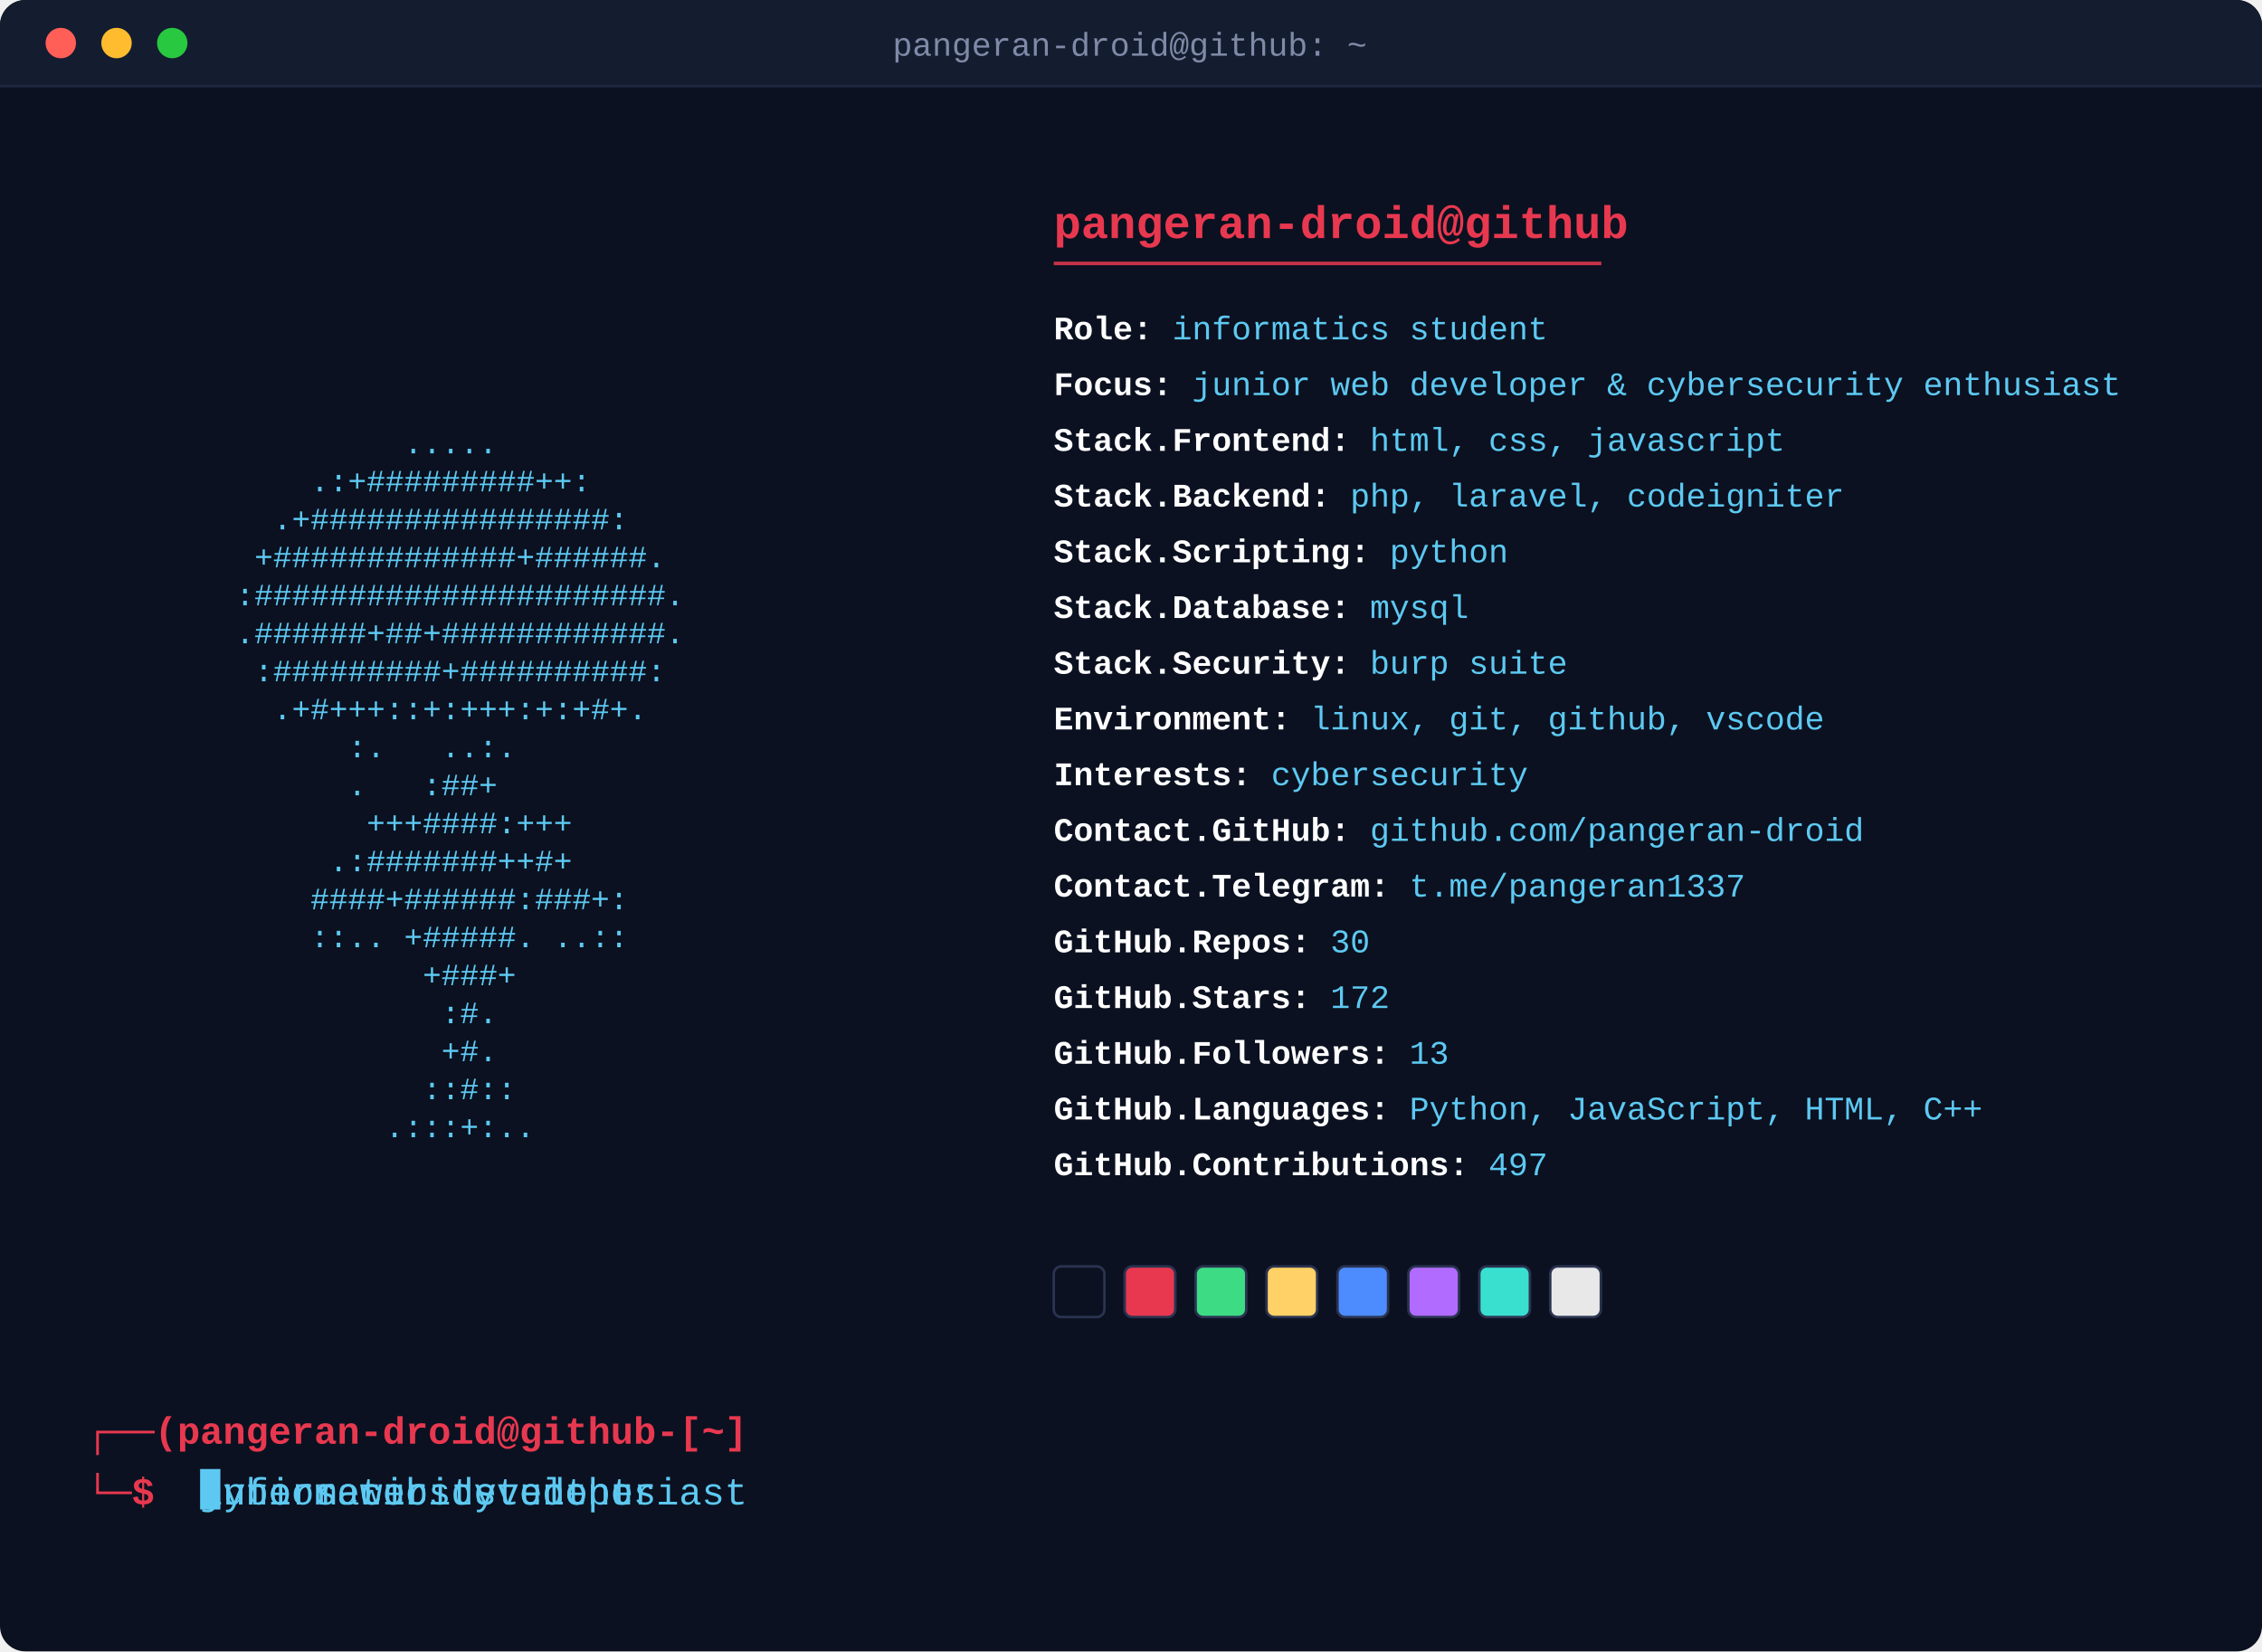
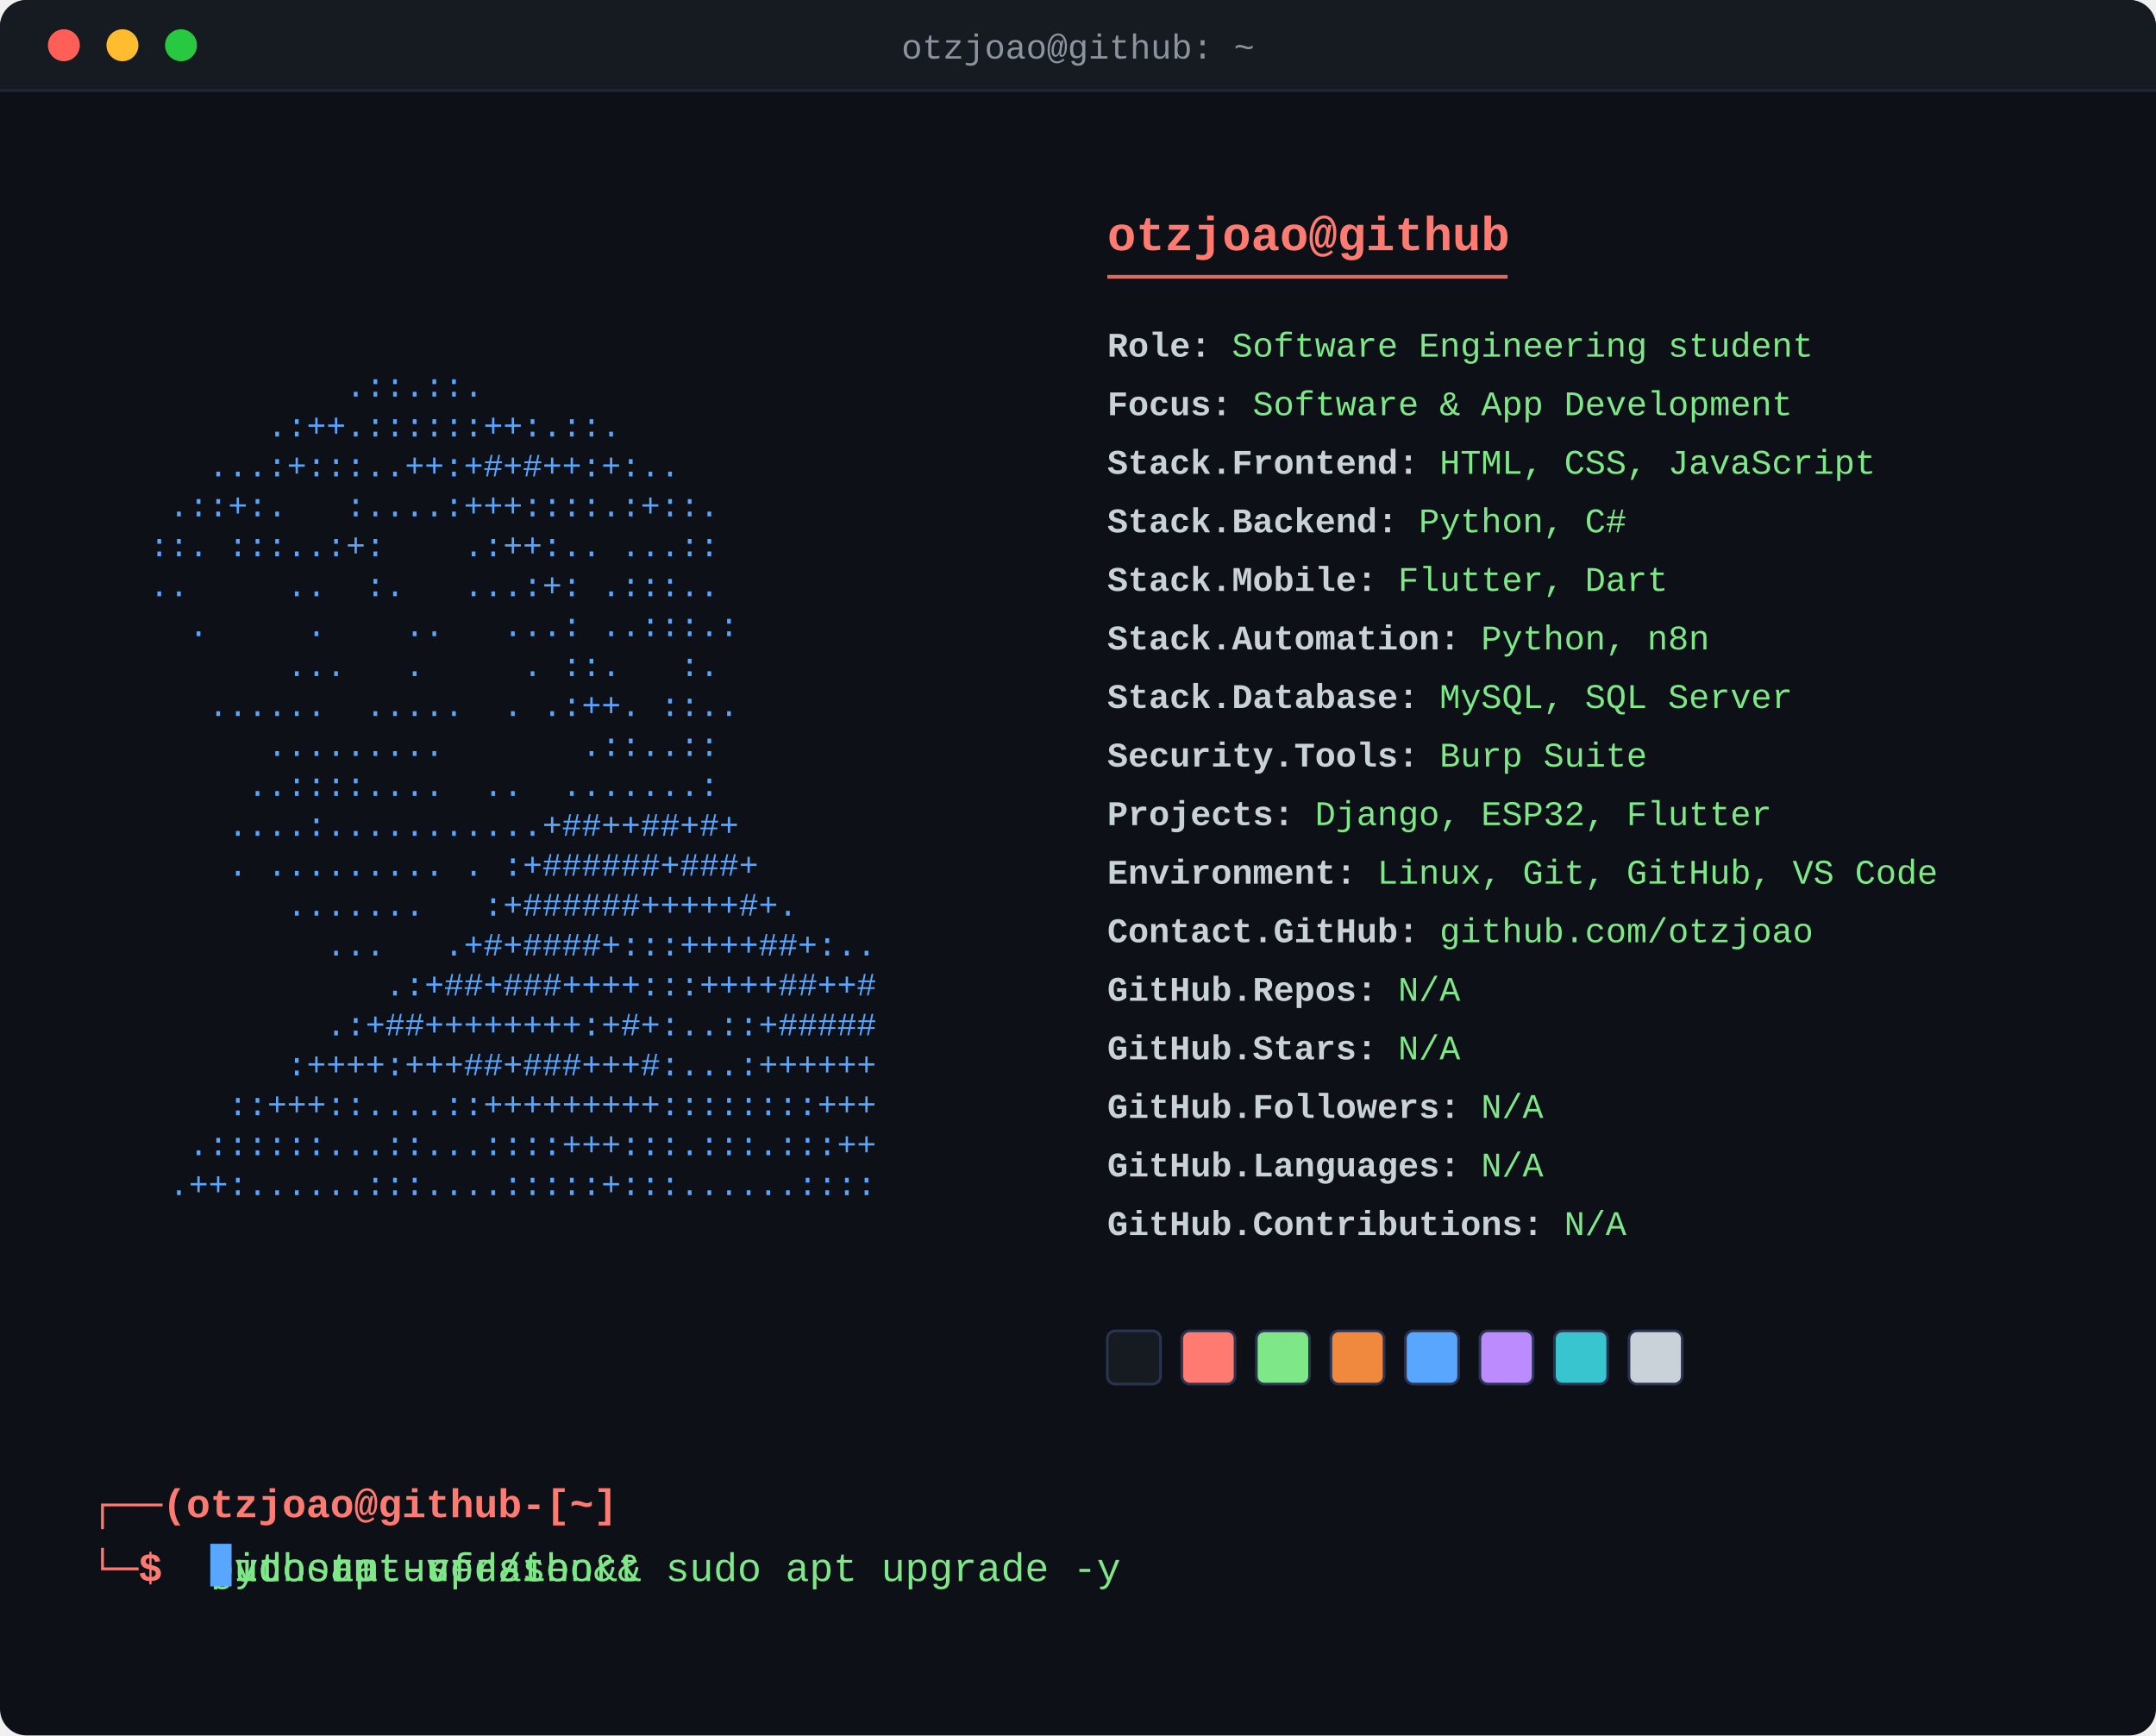
- <svg xmlns="http://www.w3.org/2000/svg" width="893" height="652" viewBox="0 0 893 652">
+ <svg xmlns="http://www.w3.org/2000/svg" width="810" height="652" viewBox="0 0 810 652">
  <defs>
    <style>
-       .art { font-family: 'Courier New', monospace; font-size: 12.3px; fill: #5dc9f2; white-space: pre; }
-       .header { font-family: 'Courier New', monospace; font-size: 18px; font-weight: bold; fill: #e8384f; }
-       .rule { stroke: #e8384f; stroke-width: 1.4; opacity: 0.85; }
+       .art { font-family: 'Courier New', monospace; font-size: 12.3px; fill: #58a6ff; white-space: pre; }
+       .header { font-family: 'Courier New', monospace; font-size: 18px; font-weight: bold; fill: #ff7b72; }
+       .rule { stroke: #ff7b72; stroke-width: 1.4; opacity: 0.85; }
      .fieldline { font-family: 'Courier New', monospace; font-size: 13px; }
-       .label { fill: #ffffff; font-weight: bold; }
-       .value { fill: #5dc9f2; }
-       .prompt { font-family: 'Courier New', monospace; font-size: 15px; font-weight: bold; fill: #e8384f; }
-       .titletext { font-family: 'Courier New', monospace; font-size: 13px; fill: #7f8aa6; }
-       .promptcmd { font-family: 'Courier New', monospace; font-size: 15px; fill: #5dc9f2; white-space: pre; }
-       .promptcursor { fill: #5dc9f2; }
-       @keyframes promptClip0 { 0.0% { width: 0.0px; animation-timing-function: steps(19, jump-end); } 12.283% { width: 171.0px; animation-timing-function: steps(1, jump-end); } 21.172% { width: 171.0px; animation-timing-function: steps(19, jump-end); } 28.081% { width: 0.0px; animation-timing-function: steps(1, jump-end); } 100% { width: 0.0px; animation-timing-function: steps(1, jump-end); } }
-       @keyframes promptClip1 { 0% { width: 0.0px; animation-timing-function: steps(1, jump-end); } 31.313% { width: 0.0px; animation-timing-function: steps(20, jump-end); } 44.242% { width: 180.0px; animation-timing-function: steps(1, jump-end); } 53.131% { width: 180.0px; animation-timing-function: steps(20, jump-end); } 60.404% { width: 0.0px; animation-timing-function: steps(1, jump-end); } 100% { width: 0.0px; animation-timing-function: steps(1, jump-end); } }
-       @keyframes promptClip2 { 0% { width: 0.0px; animation-timing-function: steps(1, jump-end); } 63.636% { width: 0.0px; animation-timing-function: steps(24, jump-end); } 79.152% { width: 216.0px; animation-timing-function: steps(1, jump-end); } 88.04% { width: 216.0px; animation-timing-function: steps(24, jump-end); } 96.768% { width: 0.0px; animation-timing-function: steps(1, jump-end); } 100% { width: 0.0px; animation-timing-function: steps(1, jump-end); } }
-       .promptClipRect0 { animation: promptClip0 12.375s infinite; }
- .promptClipRect1 { animation: promptClip1 12.375s infinite; }
- .promptClipRect2 { animation: promptClip2 12.375s infinite; }
-       @keyframes promptCursorMove { 0.0% { transform: translateX(0.0px); animation-timing-function: steps(19, jump-end); } 12.283% { transform: translateX(171.0px); animation-timing-function: steps(1, jump-end); } 21.172% { transform: translateX(171.0px); animation-timing-function: steps(19, jump-end); } 28.081% { transform: translateX(0.0px); animation-timing-function: steps(1, jump-end); } 100% { transform: translateX(0.0px); animation-timing-function: steps(1, jump-end); } 0% { transform: translateX(0.0px); animation-timing-function: steps(1, jump-end); } 31.313% { transform: translateX(0.0px); animation-timing-function: steps(20, jump-end); } 44.242% { transform: translateX(180.0px); animation-timing-function: steps(1, jump-end); } 53.131% { transform: translateX(180.0px); animation-timing-function: steps(20, jump-end); } 60.404% { transform: translateX(0.0px); animation-timing-function: steps(1, jump-end); } 100% { transform: translateX(0.0px); animation-timing-function: steps(1, jump-end); } 0% { transform: translateX(0.0px); animation-timing-function: steps(1, jump-end); } 63.636% { transform: translateX(0.0px); animation-timing-function: steps(24, jump-end); } 79.152% { transform: translateX(216.0px); animation-timing-function: steps(1, jump-end); } 88.04% { transform: translateX(216.0px); animation-timing-function: steps(24, jump-end); } 96.768% { transform: translateX(0.0px); animation-timing-function: steps(1, jump-end); } 100% { transform: translateX(0.0px); animation-timing-function: steps(1, jump-end); } }
-       .promptcursor { animation: promptCursorMove 12.375s infinite, blink 1s steps(1) infinite; }
+       .label { fill: #c9d1d9; font-weight: bold; }
+       .value { fill: #7ee787; }
+       .prompt { font-family: 'Courier New', monospace; font-size: 15px; font-weight: bold; fill: #ff7b72; }
+       .titletext { font-family: 'Courier New', monospace; font-size: 13px; fill: #8b949e; }
+       .promptcmd { font-family: 'Courier New', monospace; font-size: 15px; fill: #7ee787; white-space: pre; }
+       .promptcursor { fill: #58a6ff; }
+       @keyframes promptClip0 { 0.0% { width: 0.0px; animation-timing-function: steps(16, jump-end); } 7.699% { width: 144.0px; animation-timing-function: steps(1, jump-end); } 14.316% { width: 144.0px; animation-timing-function: steps(16, jump-end); } 18.647% { width: 0.0px; animation-timing-function: steps(1, jump-end); } 100% { width: 0.0px; animation-timing-function: steps(1, jump-end); } }
+       @keyframes promptClip1 { 0% { width: 0.0px; animation-timing-function: steps(1, jump-end); } 21.053% { width: 0.0px; animation-timing-function: steps(18, jump-end); } 29.714% { width: 162.0px; animation-timing-function: steps(1, jump-end); } 36.331% { width: 162.0px; animation-timing-function: steps(18, jump-end); } 41.203% { width: 0.0px; animation-timing-function: steps(1, jump-end); } 100% { width: 0.0px; animation-timing-function: steps(1, jump-end); } }
+       @keyframes promptClip2 { 0% { width: 0.0px; animation-timing-function: steps(1, jump-end); } 43.609% { width: 0.0px; animation-timing-function: steps(13, jump-end); } 49.865% { width: 117.0px; animation-timing-function: steps(1, jump-end); } 56.481% { width: 117.0px; animation-timing-function: steps(13, jump-end); } 60.0% { width: 0.0px; animation-timing-function: steps(1, jump-end); } 100% { width: 0.0px; animation-timing-function: steps(1, jump-end); } }
+       @keyframes promptClip3 { 0% { width: 0.0px; animation-timing-function: steps(1, jump-end); } 62.406% { width: 0.0px; animation-timing-function: steps(38, jump-end); } 80.692% { width: 342.0px; animation-timing-function: steps(1, jump-end); } 87.308% { width: 342.0px; animation-timing-function: steps(38, jump-end); } 97.594% { width: 0.0px; animation-timing-function: steps(1, jump-end); } 100% { width: 0.0px; animation-timing-function: steps(1, jump-end); } }
+       .promptClipRect0 { animation: promptClip0 16.625s infinite; }
+ .promptClipRect1 { animation: promptClip1 16.625s infinite; }
+ .promptClipRect2 { animation: promptClip2 16.625s infinite; }
+ .promptClipRect3 { animation: promptClip3 16.625s infinite; }
+       @keyframes promptCursorMove { 0.0% { transform: translateX(0.0px); animation-timing-function: steps(16, jump-end); } 7.699% { transform: translateX(144.0px); animation-timing-function: steps(1, jump-end); } 14.316% { transform: translateX(144.0px); animation-timing-function: steps(16, jump-end); } 18.647% { transform: translateX(0.0px); animation-timing-function: steps(1, jump-end); } 100% { transform: translateX(0.0px); animation-timing-function: steps(1, jump-end); } 0% { transform: translateX(0.0px); animation-timing-function: steps(1, jump-end); } 21.053% { transform: translateX(0.0px); animation-timing-function: steps(18, jump-end); } 29.714% { transform: translateX(162.0px); animation-timing-function: steps(1, jump-end); } 36.331% { transform: translateX(162.0px); animation-timing-function: steps(18, jump-end); } 41.203% { transform: translateX(0.0px); animation-timing-function: steps(1, jump-end); } 100% { transform: translateX(0.0px); animation-timing-function: steps(1, jump-end); } 0% { transform: translateX(0.0px); animation-timing-function: steps(1, jump-end); } 43.609% { transform: translateX(0.0px); animation-timing-function: steps(13, jump-end); } 49.865% { transform: translateX(117.0px); animation-timing-function: steps(1, jump-end); } 56.481% { transform: translateX(117.0px); animation-timing-function: steps(13, jump-end); } 60.0% { transform: translateX(0.0px); animation-timing-function: steps(1, jump-end); } 100% { transform: translateX(0.0px); animation-timing-function: steps(1, jump-end); } 0% { transform: translateX(0.0px); animation-timing-function: steps(1, jump-end); } 62.406% { transform: translateX(0.0px); animation-timing-function: steps(38, jump-end); } 80.692% { transform: translateX(342.0px); animation-timing-function: steps(1, jump-end); } 87.308% { transform: translateX(342.0px); animation-timing-function: steps(38, jump-end); } 97.594% { transform: translateX(0.0px); animation-timing-function: steps(1, jump-end); } 100% { transform: translateX(0.0px); animation-timing-function: steps(1, jump-end); } }
+       .promptcursor { animation: promptCursorMove 16.625s infinite, blink 1s steps(1) infinite; }
      .fadein { animation-name: reveal; animation-duration: 0.35s; animation-fill-mode: forwards; animation-timing-function: steps(1); }
      .typewriter { animation-name: reveal; animation-duration: 0.4s; animation-fill-mode: forwards; animation-timing-function: steps(1); }
      .swatch { animation-name: revealSwatch; animation-duration: 0.35s; animation-fill-mode: forwards; animation-timing-function: steps(1); }
      @keyframes reveal { 0% { opacity: 0; } 1%, 100% { opacity: 1; } }
      @keyframes revealSwatch { 0% { opacity: 0; } 1%, 100% { opacity: 1; } }
      @keyframes blink { 0%, 49% { opacity: 1; } 50%, 100% { opacity: 0; } }
    </style>
    <clipPath id="promptClip0">
-       <rect x="79.0" y="580" width="171.0" height="20" class="promptClipRect0" />
+       <rect x="79.0" y="580" width="144.0" height="20" class="promptClipRect0" />
    </clipPath>
    <clipPath id="promptClip1">
-       <rect x="79.0" y="580" width="180.0" height="20" class="promptClipRect1" />
+       <rect x="79.0" y="580" width="162.0" height="20" class="promptClipRect1" />
    </clipPath>
    <clipPath id="promptClip2">
-       <rect x="79.0" y="580" width="216.0" height="20" class="promptClipRect2" />
+       <rect x="79.0" y="580" width="117.0" height="20" class="promptClipRect2" />
+     </clipPath>
+     <clipPath id="promptClip3">
+       <rect x="79.0" y="580" width="342.0" height="20" class="promptClipRect3" />
    </clipPath>
  </defs>
-   <rect x="0" y="0" width="893" height="652" rx="10" fill="#0b1120" />
-   <path d="M0,10 a10,10 0 0 1 10,-10 h873 a10,10 0 0 1 10,10 v24 h-893 z" fill="#141c30" />
+   <rect x="0" y="0" width="810" height="652" rx="10" fill="#0d1117" />
+   <path d="M0,10 a10,10 0 0 1 10,-10 h790 a10,10 0 0 1 10,10 v24 h-810 z" fill="#161b22" />
  <circle cx="24" cy="17" r="6" fill="#ff5f57" />
  <circle cx="46" cy="17" r="6" fill="#febc2e" />
  <circle cx="68" cy="17" r="6" fill="#28c840" />
-   <text x="446" y="22" text-anchor="middle" class="titletext">pangeran-droid@github: ~</text>
-   <line x1="0" y1="34" x2="893" y2="34" stroke="#1f2740" stroke-width="1" />
+   <text x="405" y="22" text-anchor="middle" class="titletext">otzjoao@github: ~</text>
+   <line x1="0" y1="34" x2="810" y2="34" stroke="#1f2740" stroke-width="1" />
  <text x="34" y="134.0" class="art fadein" style="animation-delay:0.0s" textLength="336.0" lengthAdjust="spacingAndGlyphs" xml:space="preserve">                                        </text>
-   <text x="34" y="149.0" class="art fadein" style="animation-delay:0.045s" textLength="336.0" lengthAdjust="spacingAndGlyphs" xml:space="preserve">                                        </text>
-   <text x="34" y="164.0" class="art fadein" style="animation-delay:0.09s" textLength="336.0" lengthAdjust="spacingAndGlyphs" xml:space="preserve">                                        </text>
-   <text x="34" y="179.0" class="art fadein" style="animation-delay:0.135s" textLength="336.0" lengthAdjust="spacingAndGlyphs" xml:space="preserve">                 .....                  </text>
-   <text x="34" y="194.0" class="art fadein" style="animation-delay:0.18s" textLength="336.0" lengthAdjust="spacingAndGlyphs" xml:space="preserve">            .:+#########++:             </text>
-   <text x="34" y="209.0" class="art fadein" style="animation-delay:0.225s" textLength="336.0" lengthAdjust="spacingAndGlyphs" xml:space="preserve">          .+################:           </text>
-   <text x="34" y="224.0" class="art fadein" style="animation-delay:0.27s" textLength="336.0" lengthAdjust="spacingAndGlyphs" xml:space="preserve">         +#############+######.         </text>
-   <text x="34" y="239.0" class="art fadein" style="animation-delay:0.315s" textLength="336.0" lengthAdjust="spacingAndGlyphs" xml:space="preserve">        :######################.        </text>
-   <text x="34" y="254.0" class="art fadein" style="animation-delay:0.36s" textLength="336.0" lengthAdjust="spacingAndGlyphs" xml:space="preserve">        .######+##+############.        </text>
-   <text x="34" y="269.0" class="art fadein" style="animation-delay:0.405s" textLength="336.0" lengthAdjust="spacingAndGlyphs" xml:space="preserve">         :#########+##########:         </text>
-   <text x="34" y="284.0" class="art fadein" style="animation-delay:0.45s" textLength="336.0" lengthAdjust="spacingAndGlyphs" xml:space="preserve">          .+#+++::+:+++:+:+#+.          </text>
-   <text x="34" y="299.0" class="art fadein" style="animation-delay:0.495s" textLength="336.0" lengthAdjust="spacingAndGlyphs" xml:space="preserve">              :.   ..:.                 </text>
-   <text x="34" y="314.0" class="art fadein" style="animation-delay:0.54s" textLength="336.0" lengthAdjust="spacingAndGlyphs" xml:space="preserve">              .   :##+                  </text>
-   <text x="34" y="329.0" class="art fadein" style="animation-delay:0.585s" textLength="336.0" lengthAdjust="spacingAndGlyphs" xml:space="preserve">               +++####:+++              </text>
-   <text x="34" y="344.0" class="art fadein" style="animation-delay:0.63s" textLength="336.0" lengthAdjust="spacingAndGlyphs" xml:space="preserve">             .:#######++#+              </text>
-   <text x="34" y="359.0" class="art fadein" style="animation-delay:0.675s" textLength="336.0" lengthAdjust="spacingAndGlyphs" xml:space="preserve">            ####+######:###+:           </text>
-   <text x="34" y="374.0" class="art fadein" style="animation-delay:0.72s" textLength="336.0" lengthAdjust="spacingAndGlyphs" xml:space="preserve">            ::.. +#####. ..::           </text>
-   <text x="34" y="389.0" class="art fadein" style="animation-delay:0.765s" textLength="336.0" lengthAdjust="spacingAndGlyphs" xml:space="preserve">                  +###+                 </text>
-   <text x="34" y="404.0" class="art fadein" style="animation-delay:0.81s" textLength="336.0" lengthAdjust="spacingAndGlyphs" xml:space="preserve">                   :#.                  </text>
-   <text x="34" y="419.0" class="art fadein" style="animation-delay:0.855s" textLength="336.0" lengthAdjust="spacingAndGlyphs" xml:space="preserve">                   +#.                  </text>
-   <text x="34" y="434.0" class="art fadein" style="animation-delay:0.9s" textLength="336.0" lengthAdjust="spacingAndGlyphs" xml:space="preserve">                  ::#::                 </text>
-   <text x="34" y="449.0" class="art fadein" style="animation-delay:0.945s" textLength="336.0" lengthAdjust="spacingAndGlyphs" xml:space="preserve">                .:::+:..                </text>
-   <text x="416.0" y="94" class="header">pangeran-droid@github</text>
-   <line x1="416.0" y1="104" x2="632.2" y2="104" class="rule" />
+   <text x="34" y="149.0" class="art fadein" style="animation-delay:0.045s" textLength="336.0" lengthAdjust="spacingAndGlyphs" xml:space="preserve">             .::.::.                    </text>
+   <text x="34" y="164.0" class="art fadein" style="animation-delay:0.09s" textLength="336.0" lengthAdjust="spacingAndGlyphs" xml:space="preserve">         .:++.::::::++:.::.             </text>
+   <text x="34" y="179.0" class="art fadein" style="animation-delay:0.135s" textLength="336.0" lengthAdjust="spacingAndGlyphs" xml:space="preserve">      ...:+:::..++:+#+#++:+:..          </text>
+   <text x="34" y="194.0" class="art fadein" style="animation-delay:0.18s" textLength="336.0" lengthAdjust="spacingAndGlyphs" xml:space="preserve">    .::+:.   :....:+++::::.:+::.        </text>
+   <text x="34" y="209.0" class="art fadein" style="animation-delay:0.225s" textLength="336.0" lengthAdjust="spacingAndGlyphs" xml:space="preserve">   ::. :::..:+:    .:++:.. ...::        </text>
+   <text x="34" y="224.0" class="art fadein" style="animation-delay:0.27s" textLength="336.0" lengthAdjust="spacingAndGlyphs" xml:space="preserve">   ..     ..  :.   ...:+: .:::..        </text>
+   <text x="34" y="239.0" class="art fadein" style="animation-delay:0.315s" textLength="336.0" lengthAdjust="spacingAndGlyphs" xml:space="preserve">     .     .    ..   ...: ..:::.:       </text>
+   <text x="34" y="254.0" class="art fadein" style="animation-delay:0.36s" textLength="336.0" lengthAdjust="spacingAndGlyphs" xml:space="preserve">          ...   .     . ::.   :.        </text>
+   <text x="34" y="269.0" class="art fadein" style="animation-delay:0.405s" textLength="336.0" lengthAdjust="spacingAndGlyphs" xml:space="preserve">      ......  .....  . .:++. ::..       </text>
+   <text x="34" y="284.0" class="art fadein" style="animation-delay:0.45s" textLength="336.0" lengthAdjust="spacingAndGlyphs" xml:space="preserve">         .........       .::..::        </text>
+   <text x="34" y="299.0" class="art fadein" style="animation-delay:0.495s" textLength="336.0" lengthAdjust="spacingAndGlyphs" xml:space="preserve">        ..::::....  ..  .......:        </text>
+   <text x="34" y="314.0" class="art fadein" style="animation-delay:0.54s" textLength="336.0" lengthAdjust="spacingAndGlyphs" xml:space="preserve">       ....:...........+##++##+#+       </text>
+   <text x="34" y="329.0" class="art fadein" style="animation-delay:0.585s" textLength="336.0" lengthAdjust="spacingAndGlyphs" xml:space="preserve">       . ......... . :+######+###+      </text>
+   <text x="34" y="344.0" class="art fadein" style="animation-delay:0.63s" textLength="336.0" lengthAdjust="spacingAndGlyphs" xml:space="preserve">          .......   :+######+++++#+.    </text>
+   <text x="34" y="359.0" class="art fadein" style="animation-delay:0.675s" textLength="336.0" lengthAdjust="spacingAndGlyphs" xml:space="preserve">            ...   .+#+####+:::++++##+:..</text>
+   <text x="34" y="374.0" class="art fadein" style="animation-delay:0.72s" textLength="336.0" lengthAdjust="spacingAndGlyphs" xml:space="preserve">               .:+##+###++++:::++++##++#</text>
+   <text x="34" y="389.0" class="art fadein" style="animation-delay:0.765s" textLength="336.0" lengthAdjust="spacingAndGlyphs" xml:space="preserve">            .:+##++++++++:+#+:..::+#####</text>
+   <text x="34" y="404.0" class="art fadein" style="animation-delay:0.81s" textLength="336.0" lengthAdjust="spacingAndGlyphs" xml:space="preserve">          :++++:+++##+###+++#:...:++++++</text>
+   <text x="34" y="419.0" class="art fadein" style="animation-delay:0.855s" textLength="336.0" lengthAdjust="spacingAndGlyphs" xml:space="preserve">       ::+++::....::+++++++++::::::::+++</text>
+   <text x="34" y="434.0" class="art fadein" style="animation-delay:0.9s" textLength="336.0" lengthAdjust="spacingAndGlyphs" xml:space="preserve">     .::::::...::...::::+++:::.:::.:::++</text>
+   <text x="34" y="449.0" class="art fadein" style="animation-delay:0.945s" textLength="336.0" lengthAdjust="spacingAndGlyphs" xml:space="preserve">    .++:......:::....:::::+:::......::::</text>
+   <text x="416.0" y="94" class="header">otzjoao@github</text>
+   <line x1="416.0" y1="104" x2="566.4" y2="104" class="rule" />
  <text x="416.0" y="134" class="fieldline typewriter" style="animation-delay:0.50s">
    <tspan class="label">Role:</tspan>
-     <tspan class="value">informatics student</tspan>
+     <tspan class="value">Software Engineering student</tspan>
  </text>
  <text x="416.0" y="156" class="fieldline typewriter" style="animation-delay:0.56s">
    <tspan class="label">Focus:</tspan>
-     <tspan class="value">junior web developer &amp; cybersecurity enthusiast</tspan>
+     <tspan class="value">Software &amp; App Development</tspan>
  </text>
  <text x="416.0" y="178" class="fieldline typewriter" style="animation-delay:0.62s">
    <tspan class="label">Stack.Frontend:</tspan>
-     <tspan class="value">html, css, javascript</tspan>
+     <tspan class="value">HTML, CSS, JavaScript</tspan>
  </text>
  <text x="416.0" y="200" class="fieldline typewriter" style="animation-delay:0.68s">
    <tspan class="label">Stack.Backend:</tspan>
-     <tspan class="value">php, laravel, codeigniter</tspan>
+     <tspan class="value">Python, C#</tspan>
  </text>
  <text x="416.0" y="222" class="fieldline typewriter" style="animation-delay:0.74s">
-     <tspan class="label">Stack.Scripting:</tspan>
-     <tspan class="value">python</tspan>
+     <tspan class="label">Stack.Mobile:</tspan>
+     <tspan class="value">Flutter, Dart</tspan>
  </text>
  <text x="416.0" y="244" class="fieldline typewriter" style="animation-delay:0.80s">
-     <tspan class="label">Stack.Database:</tspan>
-     <tspan class="value">mysql</tspan>
+     <tspan class="label">Stack.Automation:</tspan>
+     <tspan class="value">Python, n8n</tspan>
  </text>
  <text x="416.0" y="266" class="fieldline typewriter" style="animation-delay:0.86s">
-     <tspan class="label">Stack.Security:</tspan>
-     <tspan class="value">burp suite</tspan>
+     <tspan class="label">Stack.Database:</tspan>
+     <tspan class="value">MySQL, SQL Server</tspan>
  </text>
  <text x="416.0" y="288" class="fieldline typewriter" style="animation-delay:0.92s">
-     <tspan class="label">Environment:</tspan>
-     <tspan class="value">linux, git, github, vscode</tspan>
+     <tspan class="label">Security.Tools:</tspan>
+     <tspan class="value">Burp Suite</tspan>
  </text>
  <text x="416.0" y="310" class="fieldline typewriter" style="animation-delay:0.98s">
-     <tspan class="label">Interests:</tspan>
-     <tspan class="value">cybersecurity</tspan>
+     <tspan class="label">Projects:</tspan>
+     <tspan class="value">Django, ESP32, Flutter</tspan>
  </text>
  <text x="416.0" y="332" class="fieldline typewriter" style="animation-delay:1.04s">
-     <tspan class="label">Contact.GitHub:</tspan>
-     <tspan class="value">github.com/pangeran-droid</tspan>
+     <tspan class="label">Environment:</tspan>
+     <tspan class="value">Linux, Git, GitHub, VS Code</tspan>
  </text>
  <text x="416.0" y="354" class="fieldline typewriter" style="animation-delay:1.10s">
-     <tspan class="label">Contact.Telegram:</tspan>
-     <tspan class="value">t.me/pangeran1337</tspan>
+     <tspan class="label">Contact.GitHub:</tspan>
+     <tspan class="value">github.com/otzjoao</tspan>
  </text>
  <text x="416.0" y="376" class="fieldline typewriter" style="animation-delay:1.16s">
    <tspan class="label">GitHub.Repos:</tspan>
-     <tspan class="value">30</tspan>
+     <tspan class="value">N/A</tspan>
  </text>
  <text x="416.0" y="398" class="fieldline typewriter" style="animation-delay:1.22s">
    <tspan class="label">GitHub.Stars:</tspan>
-     <tspan class="value">172</tspan>
+     <tspan class="value">N/A</tspan>
  </text>
  <text x="416.0" y="420" class="fieldline typewriter" style="animation-delay:1.28s">
    <tspan class="label">GitHub.Followers:</tspan>
-     <tspan class="value">13</tspan>
+     <tspan class="value">N/A</tspan>
  </text>
  <text x="416.0" y="442" class="fieldline typewriter" style="animation-delay:1.34s">
    <tspan class="label">GitHub.Languages:</tspan>
-     <tspan class="value">Python, JavaScript, HTML, C++</tspan>
+     <tspan class="value">N/A</tspan>
  </text>
  <text x="416.0" y="464" class="fieldline typewriter" style="animation-delay:1.40s">
    <tspan class="label">GitHub.Contributions:</tspan>
-     <tspan class="value">497</tspan>
+     <tspan class="value">N/A</tspan>
  </text>
-   <rect x="416.0" y="500.0" width="20" height="20" rx="3" fill="#0b1120" stroke="#2a3350" stroke-width="1" class="swatch" style="animation-delay:1.46s" />
-   <rect x="444.0" y="500.0" width="20" height="20" rx="3" fill="#e8384f" stroke="#2a3350" stroke-width="1" class="swatch" style="animation-delay:1.51s" />
-   <rect x="472.0" y="500.0" width="20" height="20" rx="3" fill="#3ddc84" stroke="#2a3350" stroke-width="1" class="swatch" style="animation-delay:1.56s" />
-   <rect x="500.0" y="500.0" width="20" height="20" rx="3" fill="#ffd166" stroke="#2a3350" stroke-width="1" class="swatch" style="animation-delay:1.61s" />
-   <rect x="528.0" y="500.0" width="20" height="20" rx="3" fill="#4d8cff" stroke="#2a3350" stroke-width="1" class="swatch" style="animation-delay:1.66s" />
-   <rect x="556.0" y="500.0" width="20" height="20" rx="3" fill="#b16cff" stroke="#2a3350" stroke-width="1" class="swatch" style="animation-delay:1.71s" />
-   <rect x="584.0" y="500.0" width="20" height="20" rx="3" fill="#39e0d0" stroke="#2a3350" stroke-width="1" class="swatch" style="animation-delay:1.76s" />
-   <rect x="612.0" y="500.0" width="20" height="20" rx="3" fill="#e8e8e8" stroke="#2a3350" stroke-width="1" class="swatch" style="animation-delay:1.81s" />
-   <text x="34" y="570" class="prompt">┌──(pangeran-droid@github-[~]</text>
+   <rect x="416.0" y="500.0" width="20" height="20" rx="3" fill="#161b22" stroke="#2a3350" stroke-width="1" class="swatch" style="animation-delay:1.46s" />
+   <rect x="444.0" y="500.0" width="20" height="20" rx="3" fill="#ff7b72" stroke="#2a3350" stroke-width="1" class="swatch" style="animation-delay:1.51s" />
+   <rect x="472.0" y="500.0" width="20" height="20" rx="3" fill="#7ee787" stroke="#2a3350" stroke-width="1" class="swatch" style="animation-delay:1.56s" />
+   <rect x="500.0" y="500.0" width="20" height="20" rx="3" fill="#f0883e" stroke="#2a3350" stroke-width="1" class="swatch" style="animation-delay:1.61s" />
+   <rect x="528.0" y="500.0" width="20" height="20" rx="3" fill="#58a6ff" stroke="#2a3350" stroke-width="1" class="swatch" style="animation-delay:1.66s" />
+   <rect x="556.0" y="500.0" width="20" height="20" rx="3" fill="#bc8cff" stroke="#2a3350" stroke-width="1" class="swatch" style="animation-delay:1.71s" />
+   <rect x="584.0" y="500.0" width="20" height="20" rx="3" fill="#39c5cf" stroke="#2a3350" stroke-width="1" class="swatch" style="animation-delay:1.76s" />
+   <rect x="612.0" y="500.0" width="20" height="20" rx="3" fill="#c9d1d9" stroke="#2a3350" stroke-width="1" class="swatch" style="animation-delay:1.81s" />
+   <text x="34" y="570" class="prompt">┌──(otzjoao@github-[~]</text>
  <text x="34" y="594" class="prompt">└─$ </text>
-   <text x="79.0" y="594" class="promptcmd" clip-path="url(#promptClip0)" textLength="171.0" lengthAdjust="spacingAndGlyphs" xml:space="preserve">informatics student</text>
-   <text x="79.0" y="594" class="promptcmd" clip-path="url(#promptClip1)" textLength="180.0" lengthAdjust="spacingAndGlyphs" xml:space="preserve">junior web developer</text>
-   <text x="79.0" y="594" class="promptcmd" clip-path="url(#promptClip2)" textLength="216.0" lengthAdjust="spacingAndGlyphs" xml:space="preserve">cybersecurity enthusiast</text>
+   <text x="79.0" y="594" class="promptcmd" clip-path="url(#promptClip0)" textLength="144.0" lengthAdjust="spacingAndGlyphs" xml:space="preserve">python --version</text>
+   <text x="79.0" y="594" class="promptcmd" clip-path="url(#promptClip1)" textLength="162.0" lengthAdjust="spacingAndGlyphs" xml:space="preserve">git status --short</text>
+   <text x="79.0" y="594" class="promptcmd" clip-path="url(#promptClip2)" textLength="117.0" lengthAdjust="spacingAndGlyphs" xml:space="preserve">sudo rm -rf /</text>
+   <text x="79.0" y="594" class="promptcmd" clip-path="url(#promptClip3)" textLength="342.0" lengthAdjust="spacingAndGlyphs" xml:space="preserve">sudo apt update &amp;&amp; sudo apt upgrade -y</text>
  <rect x="79.0" y="580.0" width="8" height="16" class="promptcursor" />
</svg>
